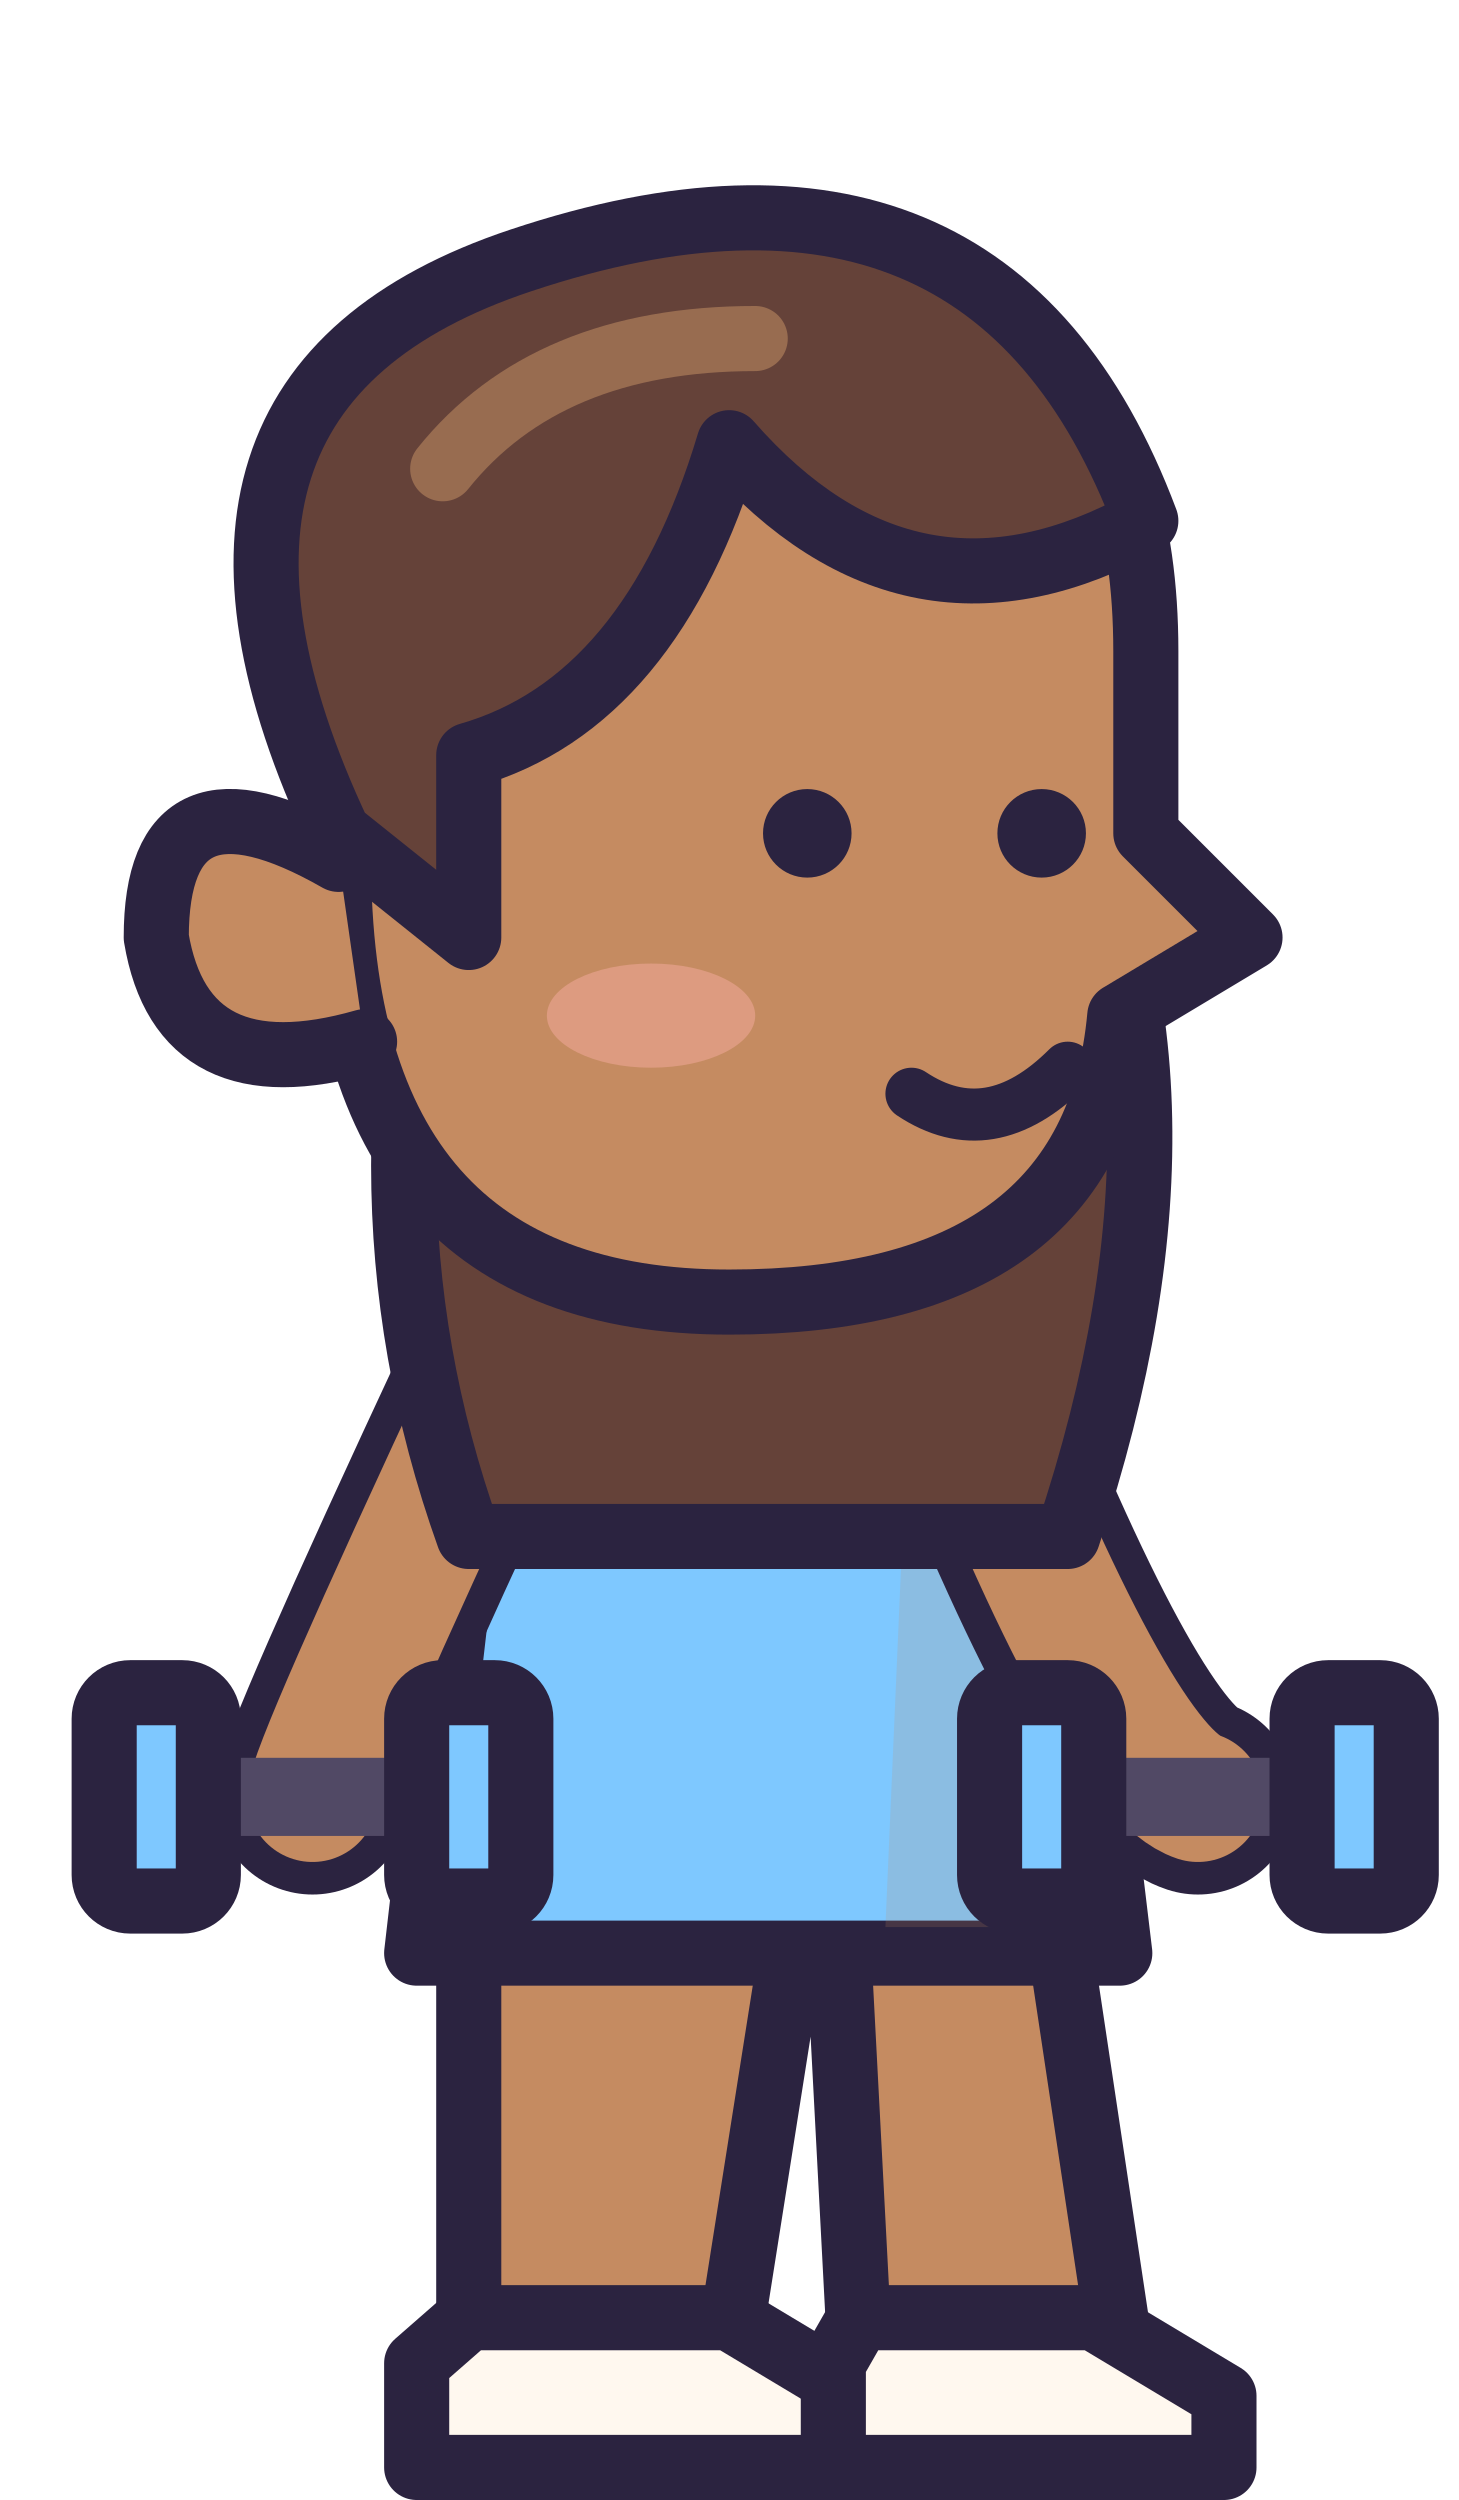
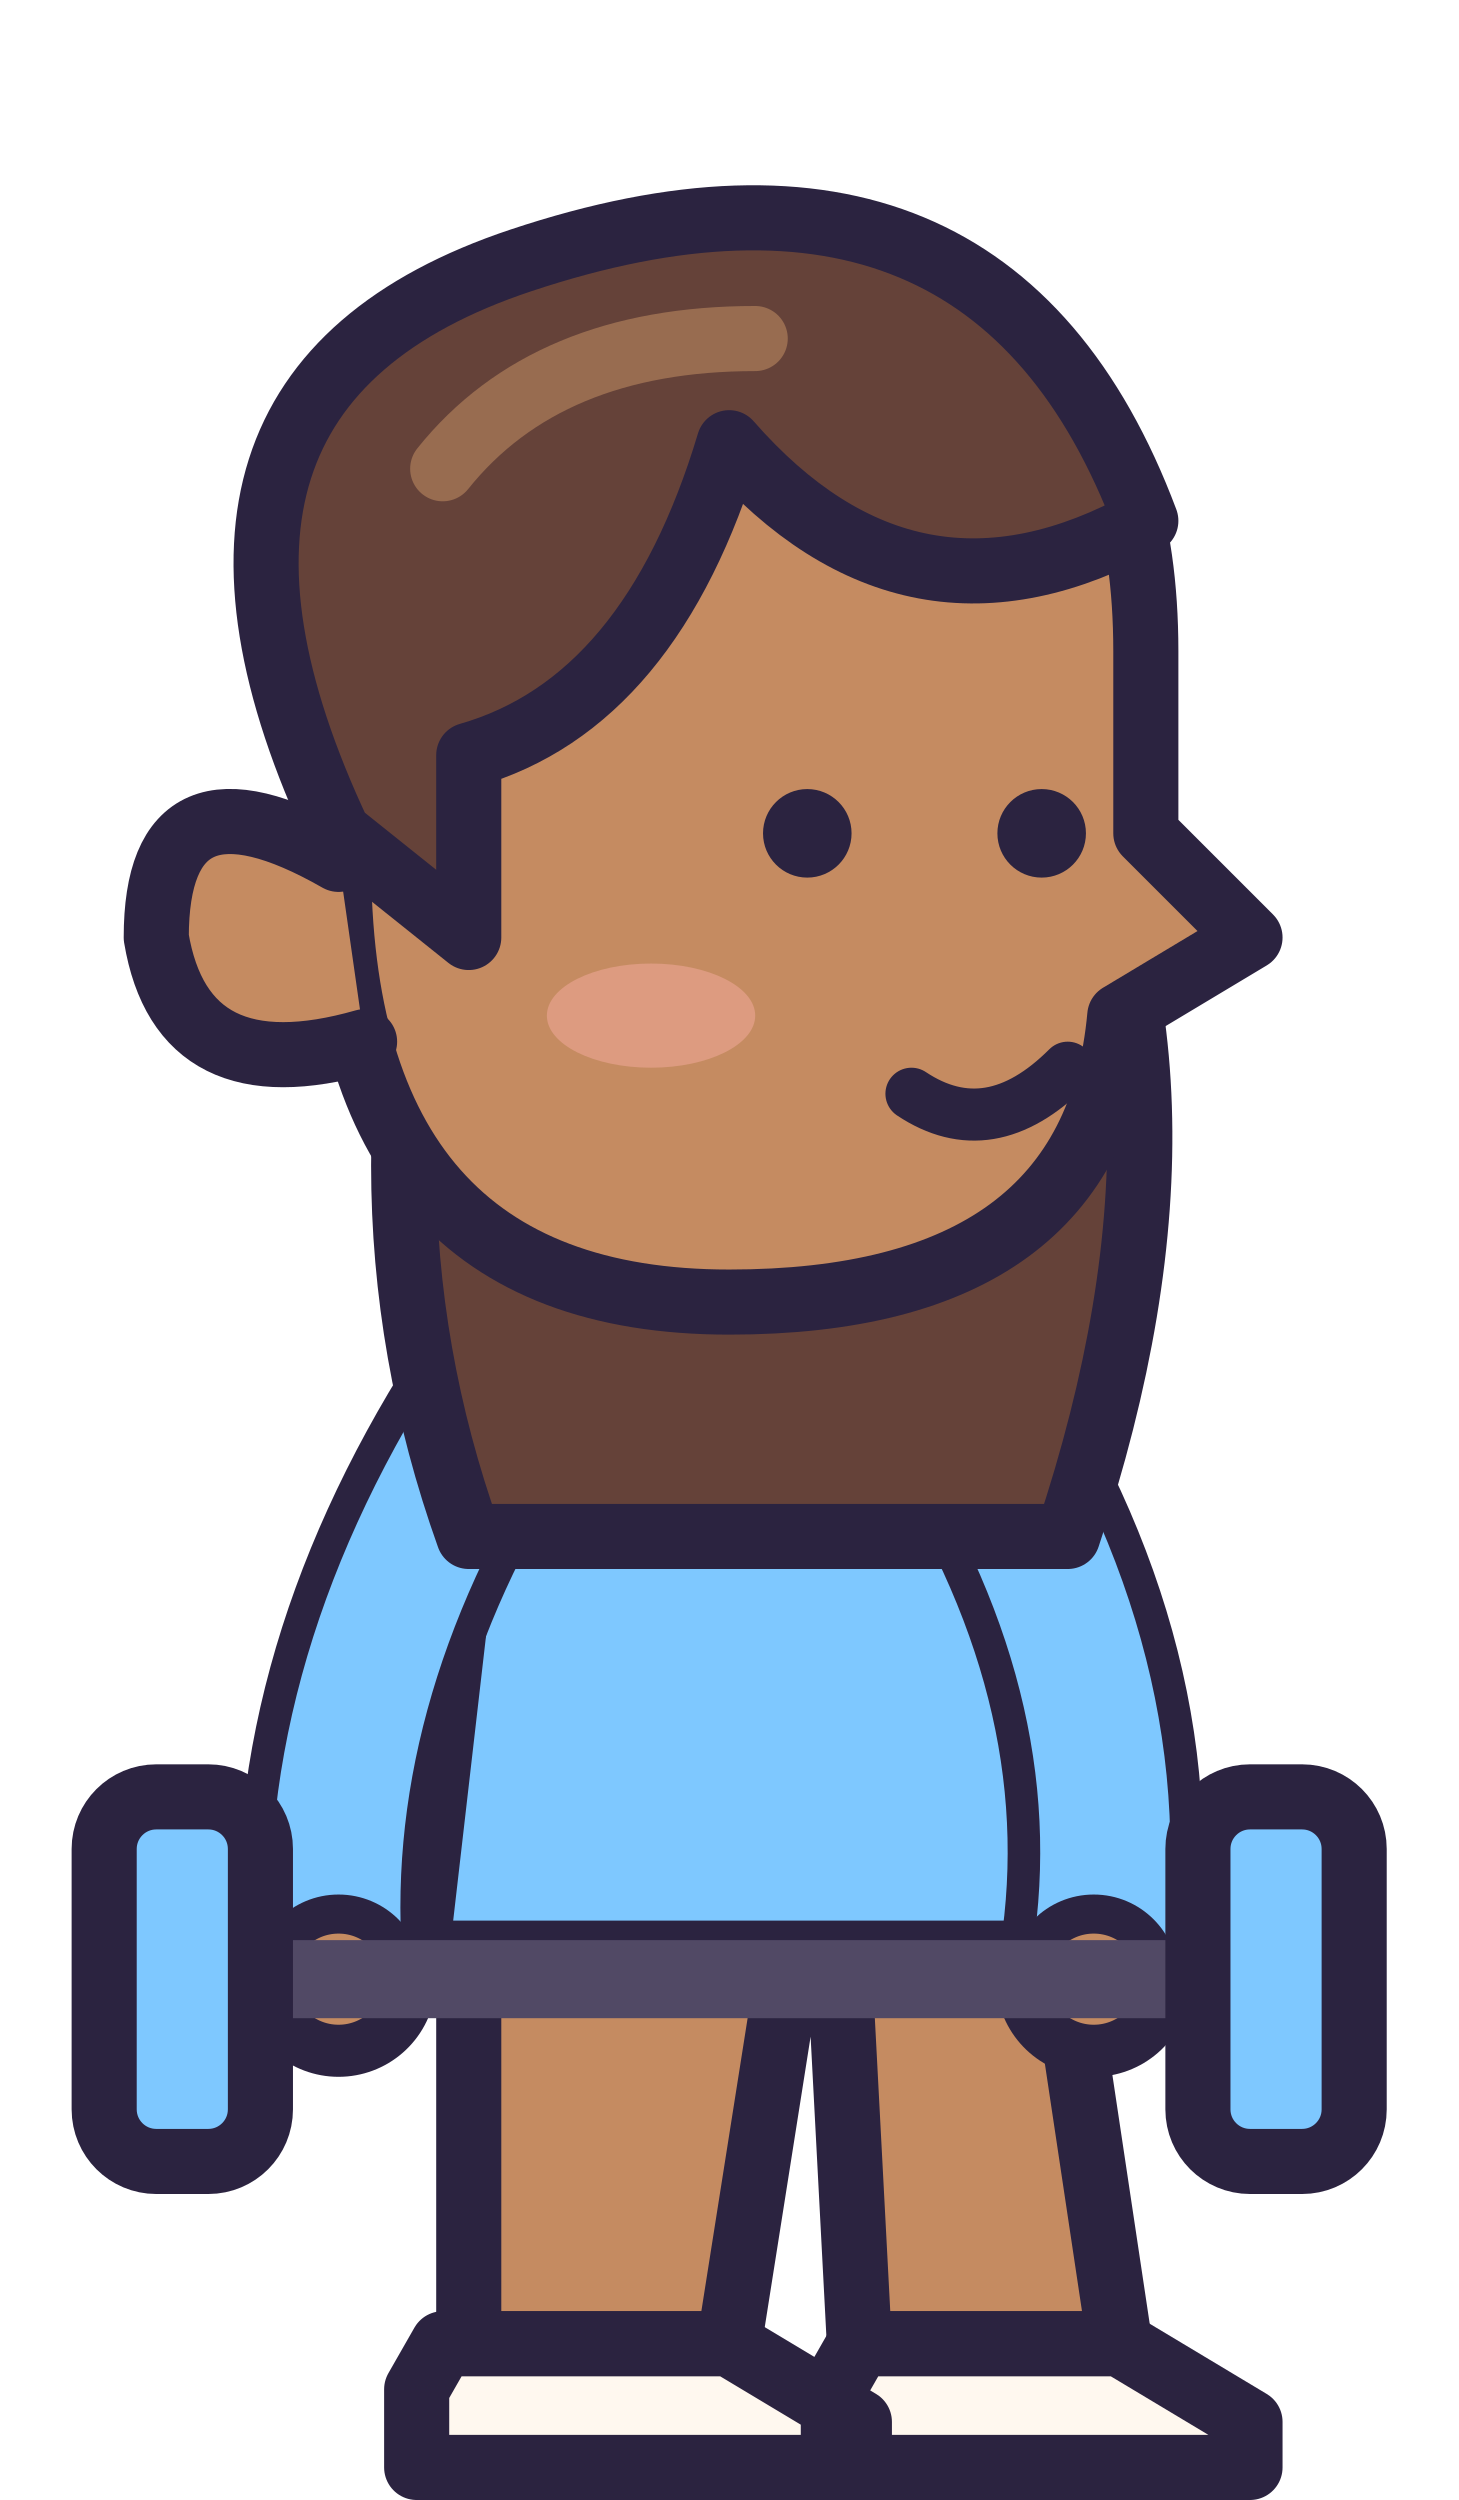
<svg xmlns="http://www.w3.org/2000/svg" width="56" height="96" viewBox="0 0 56 96">
  <g stroke="#2b2340" stroke-width="2.5" stroke-linecap="round" stroke-linejoin="round">
-     <path d="M18 71v19h10l3-19m1 0 1 19h10l-3-20" fill="#c58b61" vector-effect="non-scaling-stroke" />
+     <path d="M18 71v19h10l3-19m1 0 1 19h10l-3-20" fill="#c58b61" />
+     <path d="M17 90h11l5 3v1.75H16v-3Zm16 0h10l5 3v1.75H32v-3Z" fill="#fff8ef" />
+     <path d="M19 49q11-7 21 1l3 25H16Z" fill="#7ec8ff" />
+     <path d="M24 44v7q5 4 10-1v-7" fill="#c58b61" />
+     <path d="m24 52 5 4 6-5" stroke="#fff8ef" fill="none" stroke-width="2" />
+     <path d="M19 54Q12 65 13 76M37 54Q44 65 42 76" stroke="#2b2340" stroke-width="7.5" fill="none" />
+     <path d="M19 54Q12 65 13 76M37 54Q44 65 42 76" stroke="#7ec8ff" stroke-width="5" fill="none" />
+     <circle cx="13" cy="76" r="2.5" fill="#c58b61" stroke-width="1.5" />
+     <circle cx="42" cy="76" r="2.5" fill="#c58b61" stroke-width="1.5" />
    <g transform="translate(0 0)">
-       <path d="M18 89h10l5 3v2.75H16v-4Z" fill="#fff8ef" vector-effect="non-scaling-stroke" />
-     </g>
-     <g transform="translate(0 0)">
-       <path d="M33 89h9l5 3v2.75H32v-4Z" fill="#fff8ef" vector-effect="non-scaling-stroke" />
-     </g>
-     <path d="M19 49q11-7 21 1l3 25H16Z" fill="#7ec8ff" vector-effect="non-scaling-stroke" />
-     <path d="M35 51l7 23h-8Z" fill="#c58b61" stroke="none" opacity="0.18" vector-effect="non-scaling-stroke" />
-     <path d="M24 44v7q5 4 10-1v-7" fill="#c58b61" vector-effect="non-scaling-stroke" />
-     <path d="M24 52l5 4 6-5" fill="none" stroke="#fff8ef" stroke-width="2" vector-effect="non-scaling-stroke" />
-     <path d="M19 53Q12 68 12.00 69.00" fill="none" stroke="#2b2340" stroke-width="7.5" vector-effect="non-scaling-stroke" />
-     <path d="M19 53Q12 68 12.00 69.00" fill="none" stroke="#c58b61" stroke-width="5" vector-effect="non-scaling-stroke" />
-     <path d="M37 53Q43 68 46.00 69.00" fill="none" stroke="#2b2340" stroke-width="7.5" vector-effect="non-scaling-stroke" />
-     <path d="M37 53Q43 68 46.00 69.00" fill="none" stroke="#c58b61" stroke-width="5" vector-effect="non-scaling-stroke" />
-     <g transform="translate(0 0) rotate(0 28 35)">
      <path d="M18 30q-5 15 0 29h23q6-18-1-30Z" fill="#654239" vector-effect="non-scaling-stroke" />
      <path d="M13 23q0-13 16-13 15 0 15 15v7l4 4-5 3q-1 11-15 11-15 0-15-17Z" fill="#c58b61" vector-effect="non-scaling-stroke" />
      <path d="M13 33q-7-4-7 3 1 6 8 4" fill="#c58b61" vector-effect="non-scaling-stroke" />
      <path d="M13 32Q5 15 20 10q18-6 24 10-9 5-16-3-3 10-10 12v7Z" fill="#654239" vector-effect="non-scaling-stroke" />
      <path d="M17 18q4-5 12-5" fill="none" stroke="#986c50" stroke-width="2.5" vector-effect="non-scaling-stroke" />
      <circle cx="31" cy="32" r="1.7" fill="#2b2340" stroke="none" vector-effect="non-scaling-stroke" />
      <circle cx="40" cy="32" r="1.7" fill="#2b2340" stroke="none" vector-effect="non-scaling-stroke" />
      <path d="M35 42q3 2 6-1" fill="none" stroke="#2b2340" stroke-width="2" vector-effect="non-scaling-stroke" />
      <ellipse cx="25" cy="39" rx="4" ry="2" fill="#dd9b80" stroke="none" vector-effect="non-scaling-stroke" />
    </g>
-     <path d="M6 69h12" fill="none" stroke="#514965" stroke-width="3" vector-effect="non-scaling-stroke" transform="translate(0.00 0.00)" />
-     <rect x="4" y="65" width="4" height="8" rx="1" fill="#7ec8ff" vector-effect="non-scaling-stroke" transform="translate(0.00 0.00)" />
-     <rect x="16" y="65" width="4" height="8" rx="1" fill="#7ec8ff" vector-effect="non-scaling-stroke" transform="translate(0.00 0.00)" />
-     <path d="M40 69h12" fill="none" stroke="#514965" stroke-width="3" vector-effect="non-scaling-stroke" transform="translate(0.00 0.00)" />
-     <rect x="38" y="65" width="4" height="8" rx="1" fill="#7ec8ff" vector-effect="non-scaling-stroke" transform="translate(0.00 0.00)" />
-     <rect x="50" y="65" width="4" height="8" rx="1" fill="#7ec8ff" vector-effect="non-scaling-stroke" transform="translate(0.00 0.00)" />
+     <path d="M6 76h44" fill="none" stroke="#514965" stroke-width="3" />
+     <rect x="4" y="69" width="6" height="14" rx="2" fill="#7ec8ff" />
+     <rect x="46" y="69" width="6" height="14" rx="2" fill="#7ec8ff" />
  </g>
</svg>
